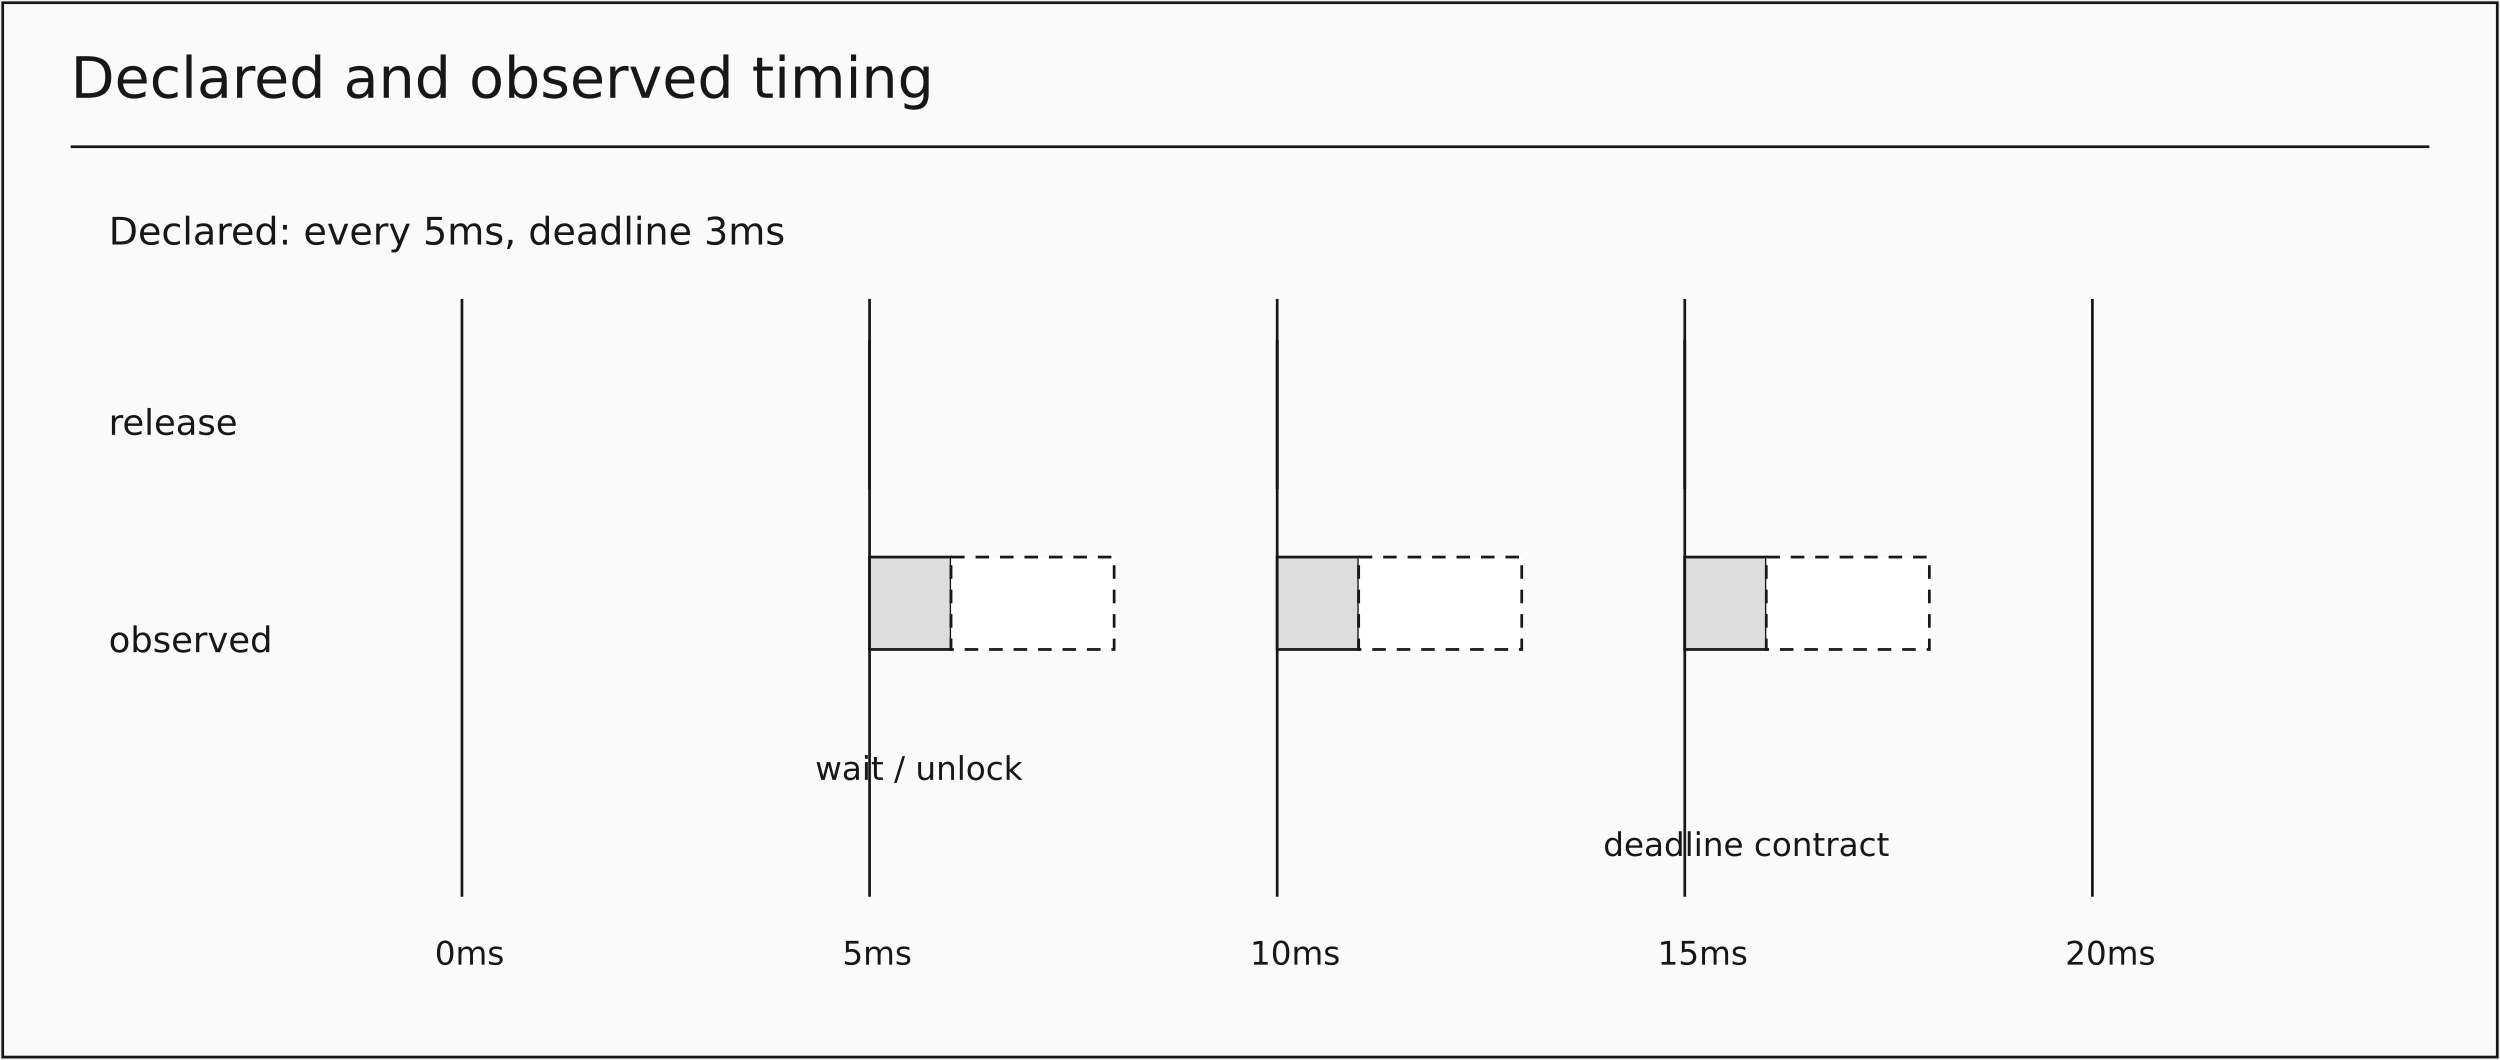
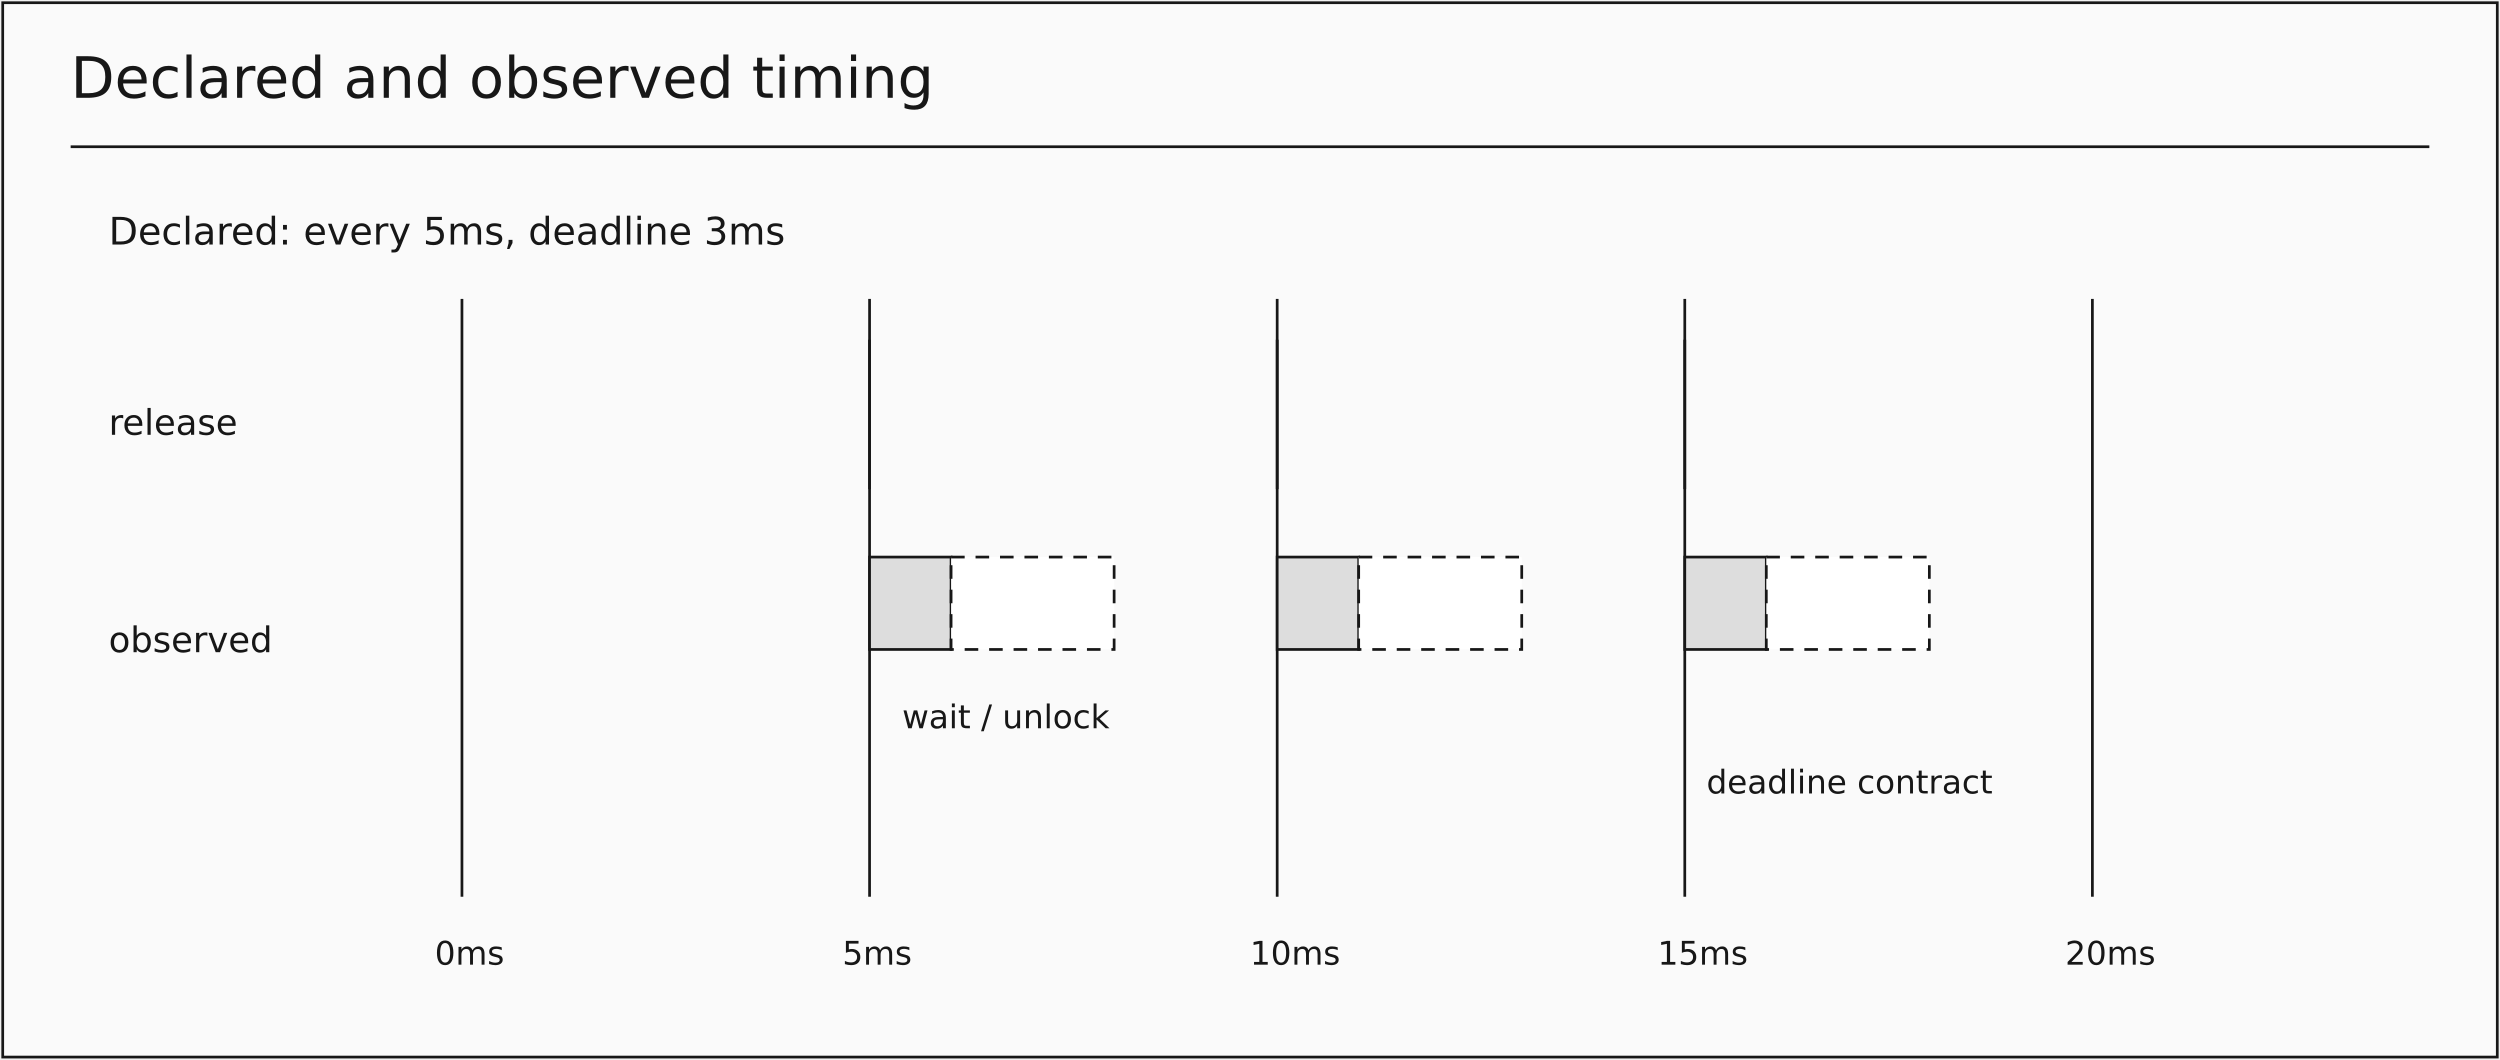
<svg xmlns="http://www.w3.org/2000/svg" viewBox="0 0 920 390" role="img">
  <rect x="1" y="1" width="918" height="388" fill="#fafafa" stroke="#171717" />
  <text x="26" y="36" font-family="DejaVu Sans, sans-serif" font-size="21" fill="#171717">Declared and observed timing</text>
  <line x1="26" y1="54" x2="894" y2="54" stroke="#171717" />
  <text x="40" y="90" font-family="DejaVu Sans, sans-serif" font-size="14" fill="#171717">Declared: every 5ms, deadline 3ms</text>
  <line x1="170" y1="110" x2="170" y2="330" stroke="#171717" />
  <text x="160" y="355" font-family="DejaVu Sans, sans-serif" font-size="12" fill="#171717">0ms</text>
  <line x1="320" y1="110" x2="320" y2="330" stroke="#171717" />
  <text x="310" y="355" font-family="DejaVu Sans, sans-serif" font-size="12" fill="#171717">5ms</text>
  <line x1="470" y1="110" x2="470" y2="330" stroke="#171717" />
  <text x="460" y="355" font-family="DejaVu Sans, sans-serif" font-size="12" fill="#171717">10ms</text>
  <line x1="620" y1="110" x2="620" y2="330" stroke="#171717" />
  <text x="610" y="355" font-family="DejaVu Sans, sans-serif" font-size="12" fill="#171717">15ms</text>
  <line x1="770" y1="110" x2="770" y2="330" stroke="#171717" />
  <text x="760" y="355" font-family="DejaVu Sans, sans-serif" font-size="12" fill="#171717">20ms</text>
  <text x="40" y="160" font-family="DejaVu Sans, sans-serif" font-size="13" fill="#171717">release</text>
  <text x="40" y="240" font-family="DejaVu Sans, sans-serif" font-size="13" fill="#171717">observed</text>
  <line x1="320" y1="125" x2="320" y2="180" stroke="#171717" />
  <rect x="320" y="205" width="30" height="34" fill="#dddddd" stroke="#171717" />
  <rect x="350" y="205" width="60" height="34" fill="#ffffff" stroke="#171717" stroke-dasharray="5 4" />
  <line x1="470" y1="125" x2="470" y2="180" stroke="#171717" />
  <rect x="470" y="205" width="30" height="34" fill="#dddddd" stroke="#171717" />
  <rect x="500" y="205" width="60" height="34" fill="#ffffff" stroke="#171717" stroke-dasharray="5 4" />
  <line x1="620" y1="125" x2="620" y2="180" stroke="#171717" />
  <rect x="620" y="205" width="30" height="34" fill="#dddddd" stroke="#171717" />
  <rect x="650" y="205" width="60" height="34" fill="#ffffff" stroke="#171717" stroke-dasharray="5 4" />
-   <text x="300" y="287" font-family="DejaVu Sans, sans-serif" font-size="12" fill="#171717">wait / unlock</text>
-   <text x="590" y="315" font-family="DejaVu Sans, sans-serif" font-size="12" fill="#171717">deadline contract</text>
+   <text x="332" y="268" font-family="DejaVu Sans, sans-serif" font-size="12" fill="#171717">wait / unlock</text>
+   <text x="628" y="292" font-family="DejaVu Sans, sans-serif" font-size="12" fill="#171717">deadline contract</text>
</svg>
